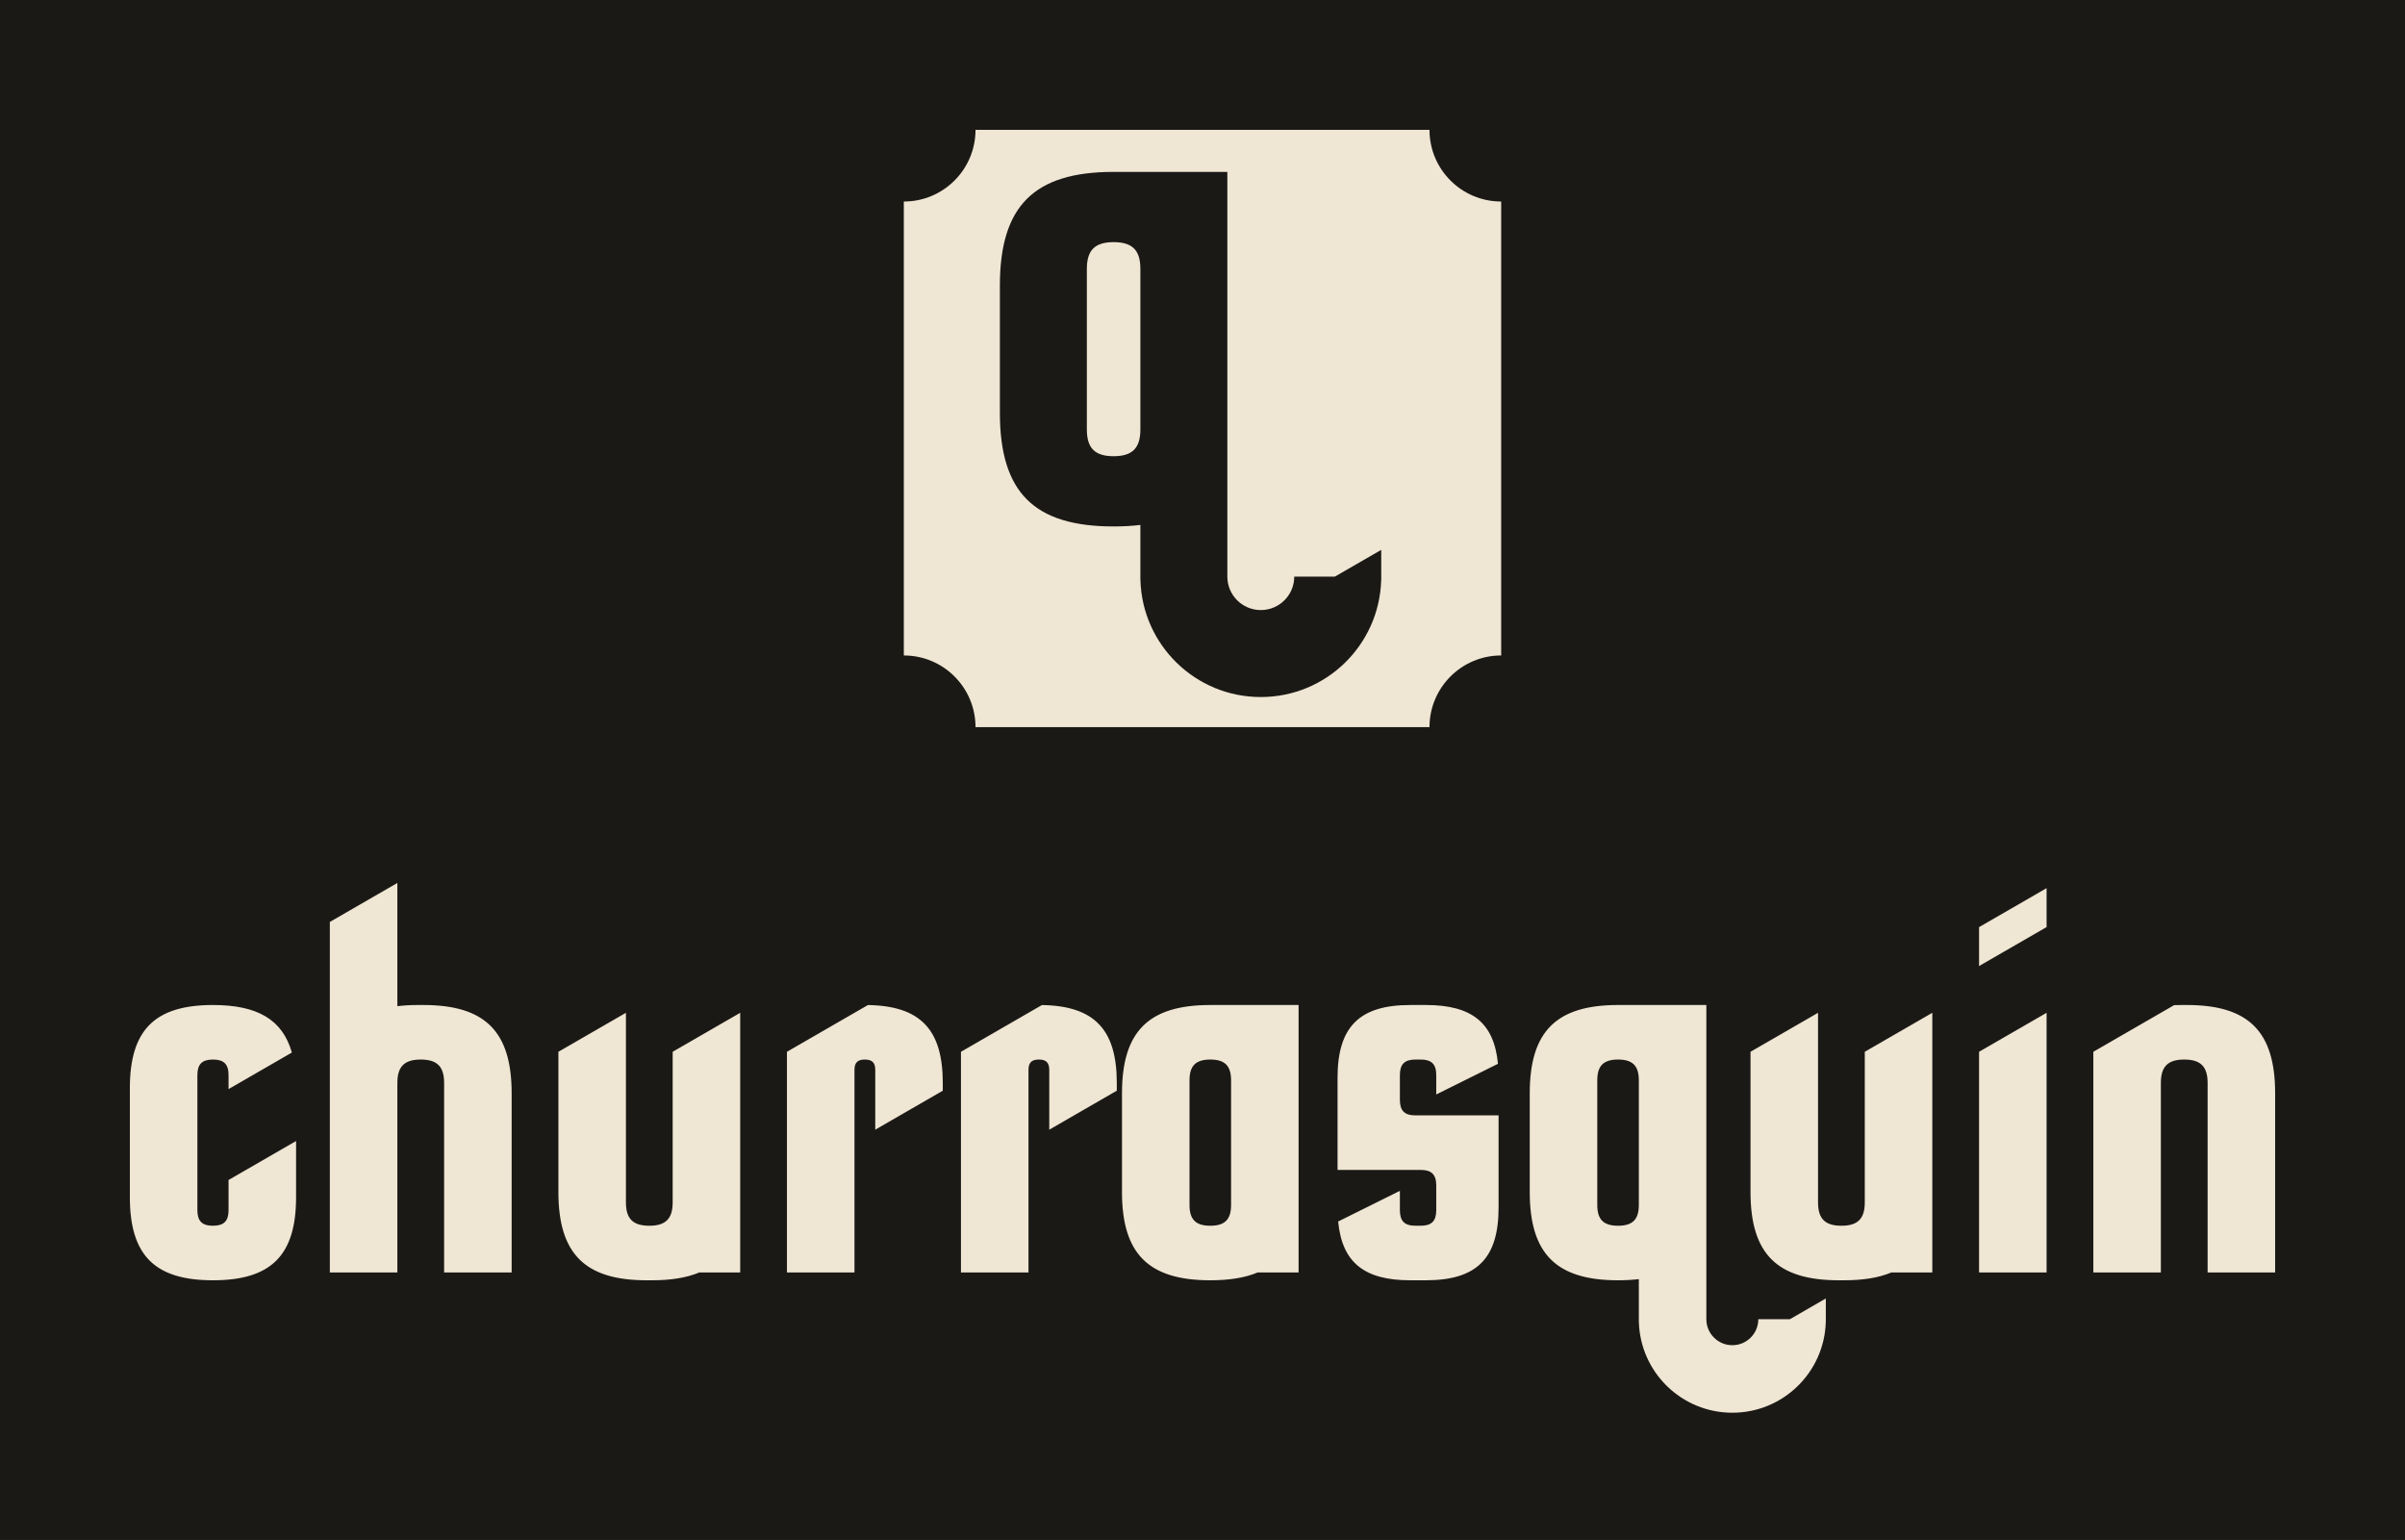
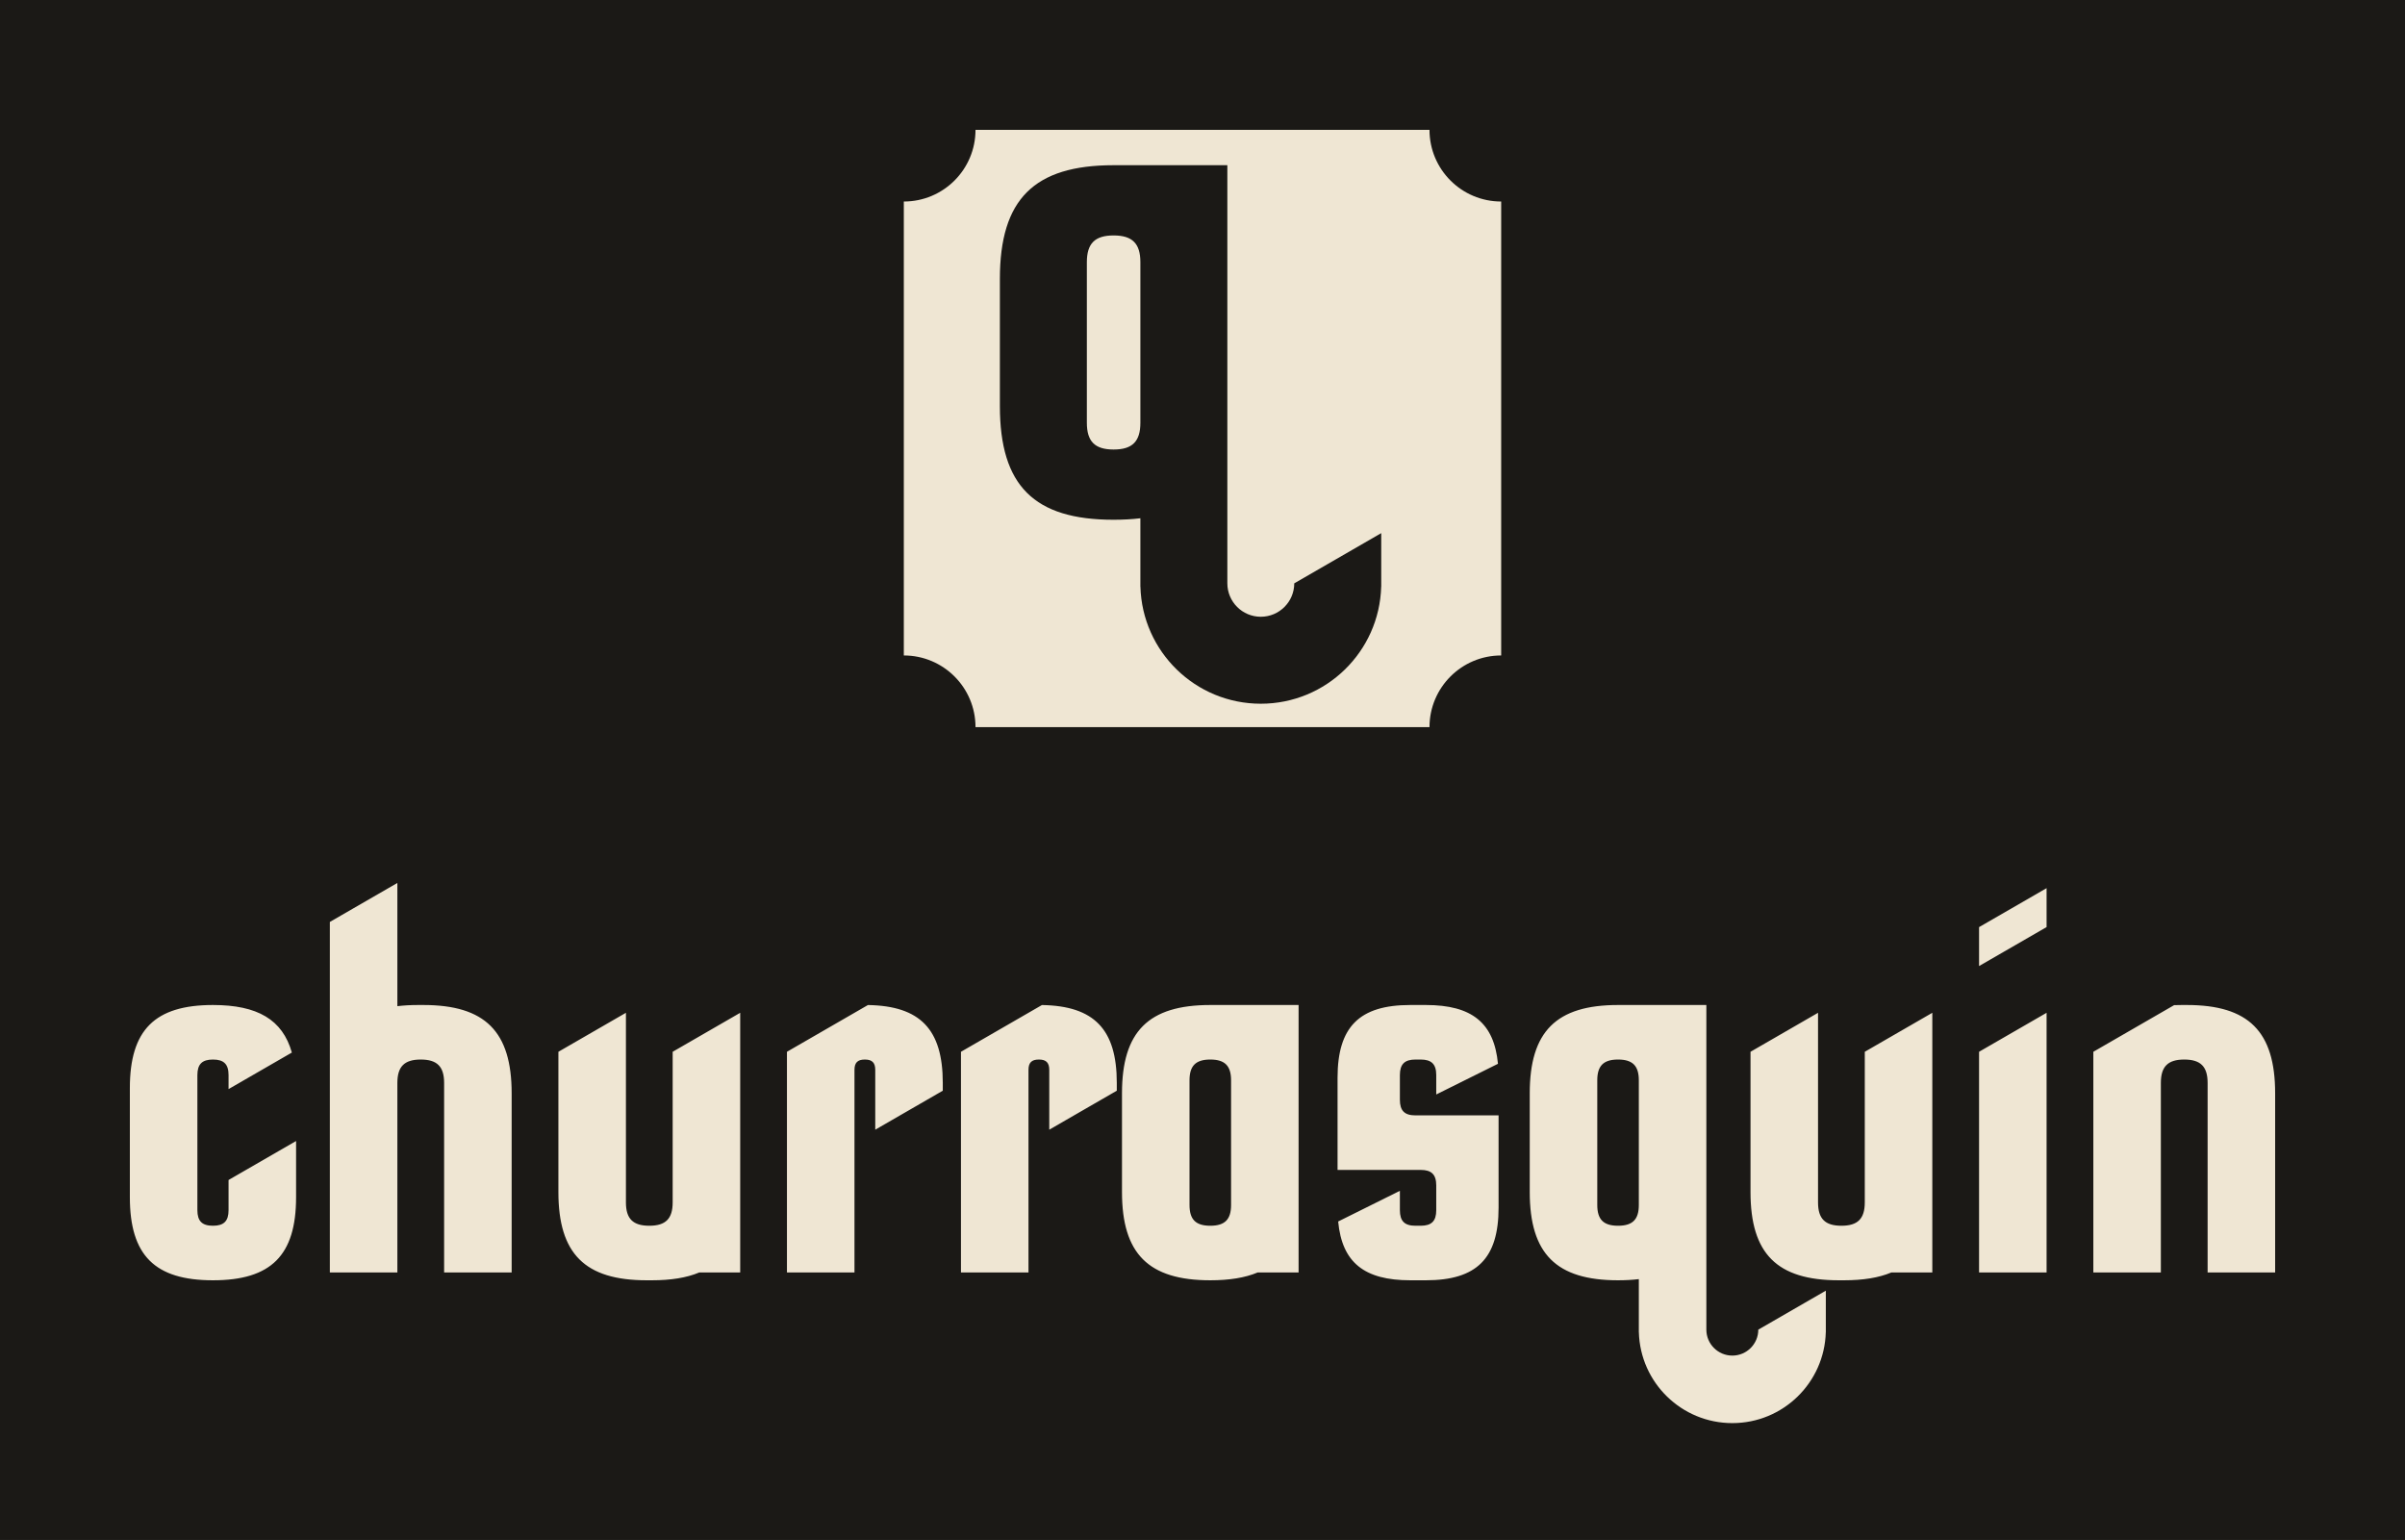
<svg xmlns="http://www.w3.org/2000/svg" viewBox="-50 -490 926 593">
  <rect x="-50" y="-490" width="926" height="593" fill="#1B1916" />
  <g transform="translate(298,-440) scale(1.15)">
    <path d="M0,24c13.255,0 24,-10.745 24,-24h152c0,13.255 10.745,24 24,24v152c-13.255,0 -24,10.745 -24,24h-152c0,-13.255 -10.745,-24 -24,-24z" fill="#EFE6D3" />
-     <path d="M70.24,132.8c-26.656,0 -38.08,-11.424 -38.08,-38.08v-42.56c0,-26.656 11.424,-38.08 38.08,-38.08h38.08v135.52c0,6.186 5.014,11.2 11.2,11.2c6.186,0 11.2,-5.014 11.2,-11.2h13.601l15.519,-8.96v10.08h-0.015c-0.593,21.75 -18.411,39.2 -40.305,39.2c-21.894,0 -39.712,-17.45 -40.305,-39.2h-0.015v-18.422c-2.771,0.337 -5.755,0.502 -8.96,0.502zM61.28,46.56v53.76c0,6.272 2.688,8.96 8.96,8.96c6.272,0 8.96,-2.688 8.96,-8.96v-53.76c0,-6.272 -2.688,-8.96 -8.96,-8.96c-6.272,0 -8.96,2.688 -8.96,8.96z" fill="#1B1916" />
+     <path d="M70.24,130.56c-26.656,0 -38.08,-11.424 -38.08,-38.08v-42.56c0,-26.656 11.424,-38.08 38.08,-38.08h38.08v140c0,6.186 5.014,11.2 11.2,11.2c6.186,0 11.2,-5.014 11.2,-11.2h0.022l29.098,-16.8v17.92h-0.015c-0.593,21.75 -18.411,39.2 -40.305,39.2c-21.894,0 -39.712,-17.45 -40.305,-39.2h-0.015v-22.902c-2.771,0.337 -5.755,0.502 -8.96,0.502zM61.28,44.32v53.76c0,6.272 2.688,8.96 8.96,8.96c6.272,0 8.96,-2.688 8.96,-8.96v-53.76c0,-6.272 -2.688,-8.96 -8.96,-8.96c-6.272,0 -8.96,2.688 -8.96,8.96z" fill="#1B1916" />
  </g>
-   <path transform="translate(0,0)" d="M32,-103c17.146,0 26.792,5.625 30.374,18.309l-24.374,14.072v-5.381c0,-4.2 -1.8,-6 -6,-6c-4.2,0 -6,1.8 -6,6v52c0,4.2 1.8,6 6,6c4.2,0 6,-1.8 6,-6l0,-11.619l26,-15.011v21.63c0,22.4 -9.6,32 -32,32c-22.4,0 -32,-9.6 -32,-32v-42c0,-22.4 9.6,-32 32,-32zM111,-103h2c23.8,0 34,10.2 34,34v69l-26,0v-73c0,-6.3 -2.7,-9 -9,-9c-6.3,0 -9,2.7 -9,9l0,73l-26,0v-134.989l26,-15.011l0,47.448c2.474,-0.301 5.139,-0.448 8,-0.448zM201,3h-2c-23.8,0 -34,-10.2 -34,-34v-53.989l26,-15.011v73c0,6.3 2.7,9 9,9c6.3,0 9,-2.7 9,-9l0,-57.989l26,-15.011v100l-15.785,0c-4.849,2.033 -10.887,3 -18.215,3zM313,-73v3l-26,15.011v-23.011c0,-2.8 -1.2,-4 -4,-4c-2.8,0 -4,1.2 -4,4v78l-26,0v-84.989l31.179,-18.001c20.158,0.335 28.821,9.388 28.821,29.99zM380,-73v3l-26,15.011v-23.011c0,-2.8 -1.2,-4 -4,-4c-2.8,0 -4,1.2 -4,4v78l-26,0v-84.989l31.179,-18.001c20.158,0.335 28.821,9.388 28.821,29.99zM416,3c-23.8,0 -34,-10.2 -34,-34v-38c0,-23.8 10.2,-34 34,-34h34v103l-15.785,0c-4.849,2.033 -10.887,3 -18.215,3zM408,-74v48c0,5.6 2.4,8 8,8c5.6,0 8,-2.4 8,-8v-48c0,-5.6 -2.4,-8 -8,-8c-5.6,0 -8,2.4 -8,8zM493,-103h6c17.709,0 26.275,6.857 27.763,22.637l-23.763,11.814v-7.451c0,-4.2 -1.8,-6 -6,-6h-2c-4.2,0 -6,1.8 -6,6v9.5c0,4.2 1.8,6 6,6l32,0v35.5c0,19.6 -8.4,28 -28,28h-6c-17.709,0 -26.275,-6.857 -27.763,-22.637l23.763,-11.814v7.451c0,4.2 1.8,6 6,6h2c4.2,0 6,-1.8 6,-6v-9.5c0,-4.2 -1.8,-6 -6,-6l-32,0v-35.5c0,-19.6 8.4,-28 28,-28zM573,3c-23.8,0 -34,-10.2 -34,-34v-38c0,-23.8 10.2,-34 34,-34h34v121c0,5.523 4.477,10 10,10c5.523,0 10,-4.477 10,-10h12.144l13.856,-8v9l-0.014,0c-0.53,19.42 -16.439,35 -35.986,35c-19.548,0 -35.457,-15.58 -35.986,-35h-0.014v-16.448c-2.474,0.301 -5.139,0.448 -8,0.448zM565,-74v48c0,5.6 2.4,8 8,8c5.6,0 8,-2.4 8,-8v-48c0,-5.6 -2.4,-8 -8,-8c-5.6,0 -8,2.4 -8,8zM660,3h-2c-23.8,0 -34,-10.2 -34,-34v-53.989l26,-15.011v73c0,6.3 2.7,9 9,9c6.3,0 9,-2.7 9,-9v-57.989l26,-15.011v100l-15.785,0c-4.849,2.033 -10.887,3 -18.215,3zM712,0v-84.989l26,-15.011v100zM712,-132.989l26,-15.011v14.989l-26,15.011zM790,-103h2c23.8,0 34,10.2 34,34v69l-26,0v-73c0,-6.3 -2.7,-9 -9,-9c-6.3,0 -9,2.7 -9,9v73l-26,0v-84.989l31.104,-17.958c0.942,-0.035 1.907,-0.053 2.896,-0.053z" fill="#EFE6D3" />
+   <path transform="translate(0,0)" d="M32,-103c17.146,0 26.792,5.625 30.374,18.309l-24.374,14.072v-5.381c0,-4.2 -1.8,-6 -6,-6c-4.2,0 -6,1.8 -6,6v52c0,4.2 1.8,6 6,6c4.2,0 6,-1.8 6,-6l0,-11.619l26,-15.011v21.63c0,22.4 -9.6,32 -32,32c-22.4,0 -32,-9.6 -32,-32v-42c0,-22.4 9.6,-32 32,-32zM111,-103h2c23.8,0 34,10.2 34,34v69l-26,0v-73c0,-6.3 -2.7,-9 -9,-9c-6.3,0 -9,2.7 -9,9l0,73l-26,0v-134.989l26,-15.011l0,47.448c2.474,-0.301 5.139,-0.448 8,-0.448zM201,3h-2c-23.8,0 -34,-10.2 -34,-34v-53.989l26,-15.011v73c0,6.3 2.7,9 9,9c6.3,0 9,-2.7 9,-9l0,-57.989l26,-15.011v100l-15.785,0c-4.849,2.033 -10.887,3 -18.215,3zM313,-73v3l-26,15.011v-23.011c0,-2.8 -1.2,-4 -4,-4c-2.8,0 -4,1.2 -4,4v78l-26,0v-84.989l31.179,-18.001c20.158,0.335 28.821,9.388 28.821,29.99zM380,-73v3l-26,15.011v-23.011c0,-2.8 -1.2,-4 -4,-4c-2.8,0 -4,1.2 -4,4v78l-26,0v-84.989l31.179,-18.001c20.158,0.335 28.821,9.388 28.821,29.99zM416,3c-23.8,0 -34,-10.2 -34,-34v-38c0,-23.8 10.2,-34 34,-34h34v103l-15.785,0c-4.849,2.033 -10.887,3 -18.215,3zM408,-74v48c0,5.6 2.4,8 8,8c5.6,0 8,-2.4 8,-8v-48c0,-5.6 -2.4,-8 -8,-8c-5.6,0 -8,2.4 -8,8zM493,-103h6c17.709,0 26.275,6.857 27.763,22.637l-23.763,11.814v-7.451c0,-4.2 -1.8,-6 -6,-6h-2c-4.2,0 -6,1.8 -6,6v9.5c0,4.2 1.8,6 6,6l32,0v35.5c0,19.6 -8.4,28 -28,28h-6c-17.709,0 -26.275,-6.857 -27.763,-22.637l23.763,-11.814v7.451c0,4.2 1.8,6 6,6h2c4.2,0 6,-1.8 6,-6v-9.5c0,-4.2 -1.8,-6 -6,-6l-32,0v-35.5c0,-19.6 8.4,-28 28,-28zM573,3c-23.8,0 -34,-10.2 -34,-34v-38c0,-23.8 10.2,-34 34,-34h34v125c0,5.523 4.477,10 10,10c5.523,0 10,-4.477 10,-10l0.019,0l25.981,-15v16l-0.014,0c-0.53,19.42 -16.439,35 -35.986,35c-19.548,0 -35.457,-15.58 -35.986,-35h-0.014v-20.448c-2.474,0.301 -5.139,0.448 -8,0.448zM565,-74v48c0,5.6 2.4,8 8,8c5.6,0 8,-2.4 8,-8v-48c0,-5.6 -2.4,-8 -8,-8c-5.6,0 -8,2.4 -8,8zM660,3h-2c-23.8,0 -34,-10.2 -34,-34v-53.989l26,-15.011v73c0,6.3 2.7,9 9,9c6.3,0 9,-2.7 9,-9v-57.989l26,-15.011v100l-15.785,0c-4.849,2.033 -10.887,3 -18.215,3zM712,0v-84.989l26,-15.011v100zM712,-132.989l26,-15.011v14.989l-26,15.011zM790,-103h2c23.8,0 34,10.2 34,34v69l-26,0v-73c0,-6.3 -2.7,-9 -9,-9c-6.3,0 -9,2.7 -9,9v73l-26,0v-84.989l31.104,-17.958c0.942,-0.035 1.907,-0.053 2.896,-0.053z" fill="#EFE6D3" />
</svg>
